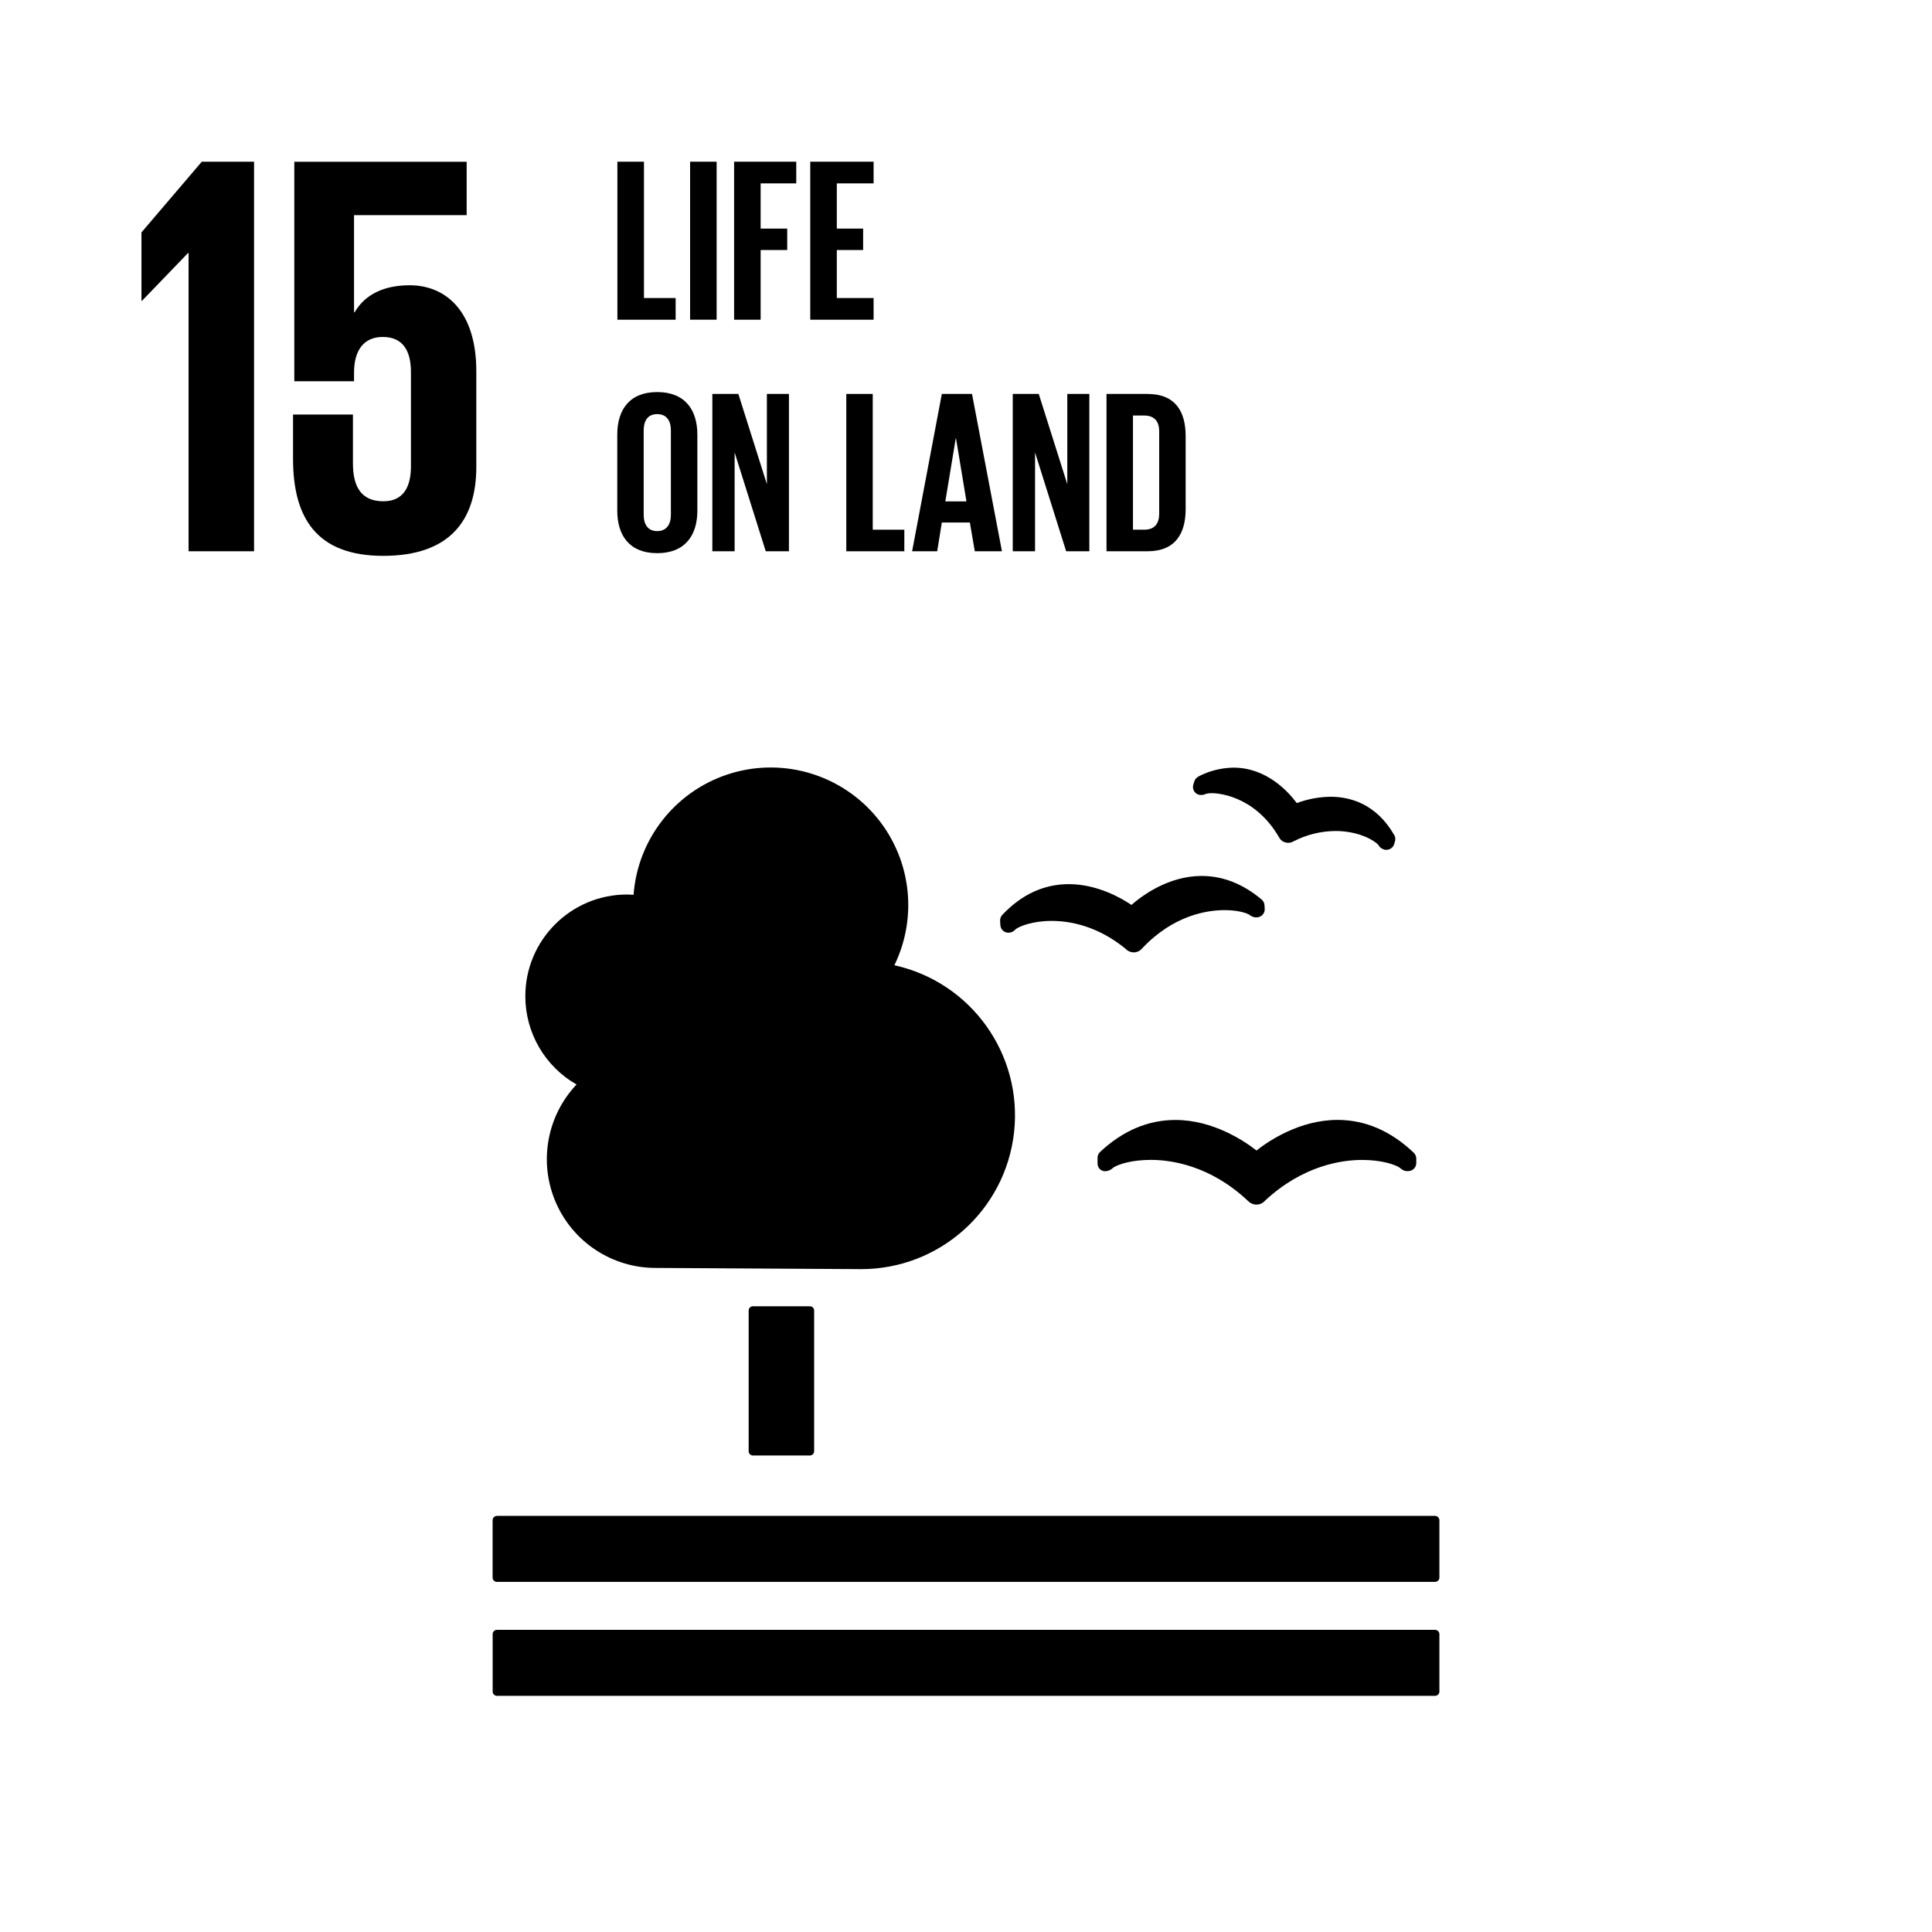
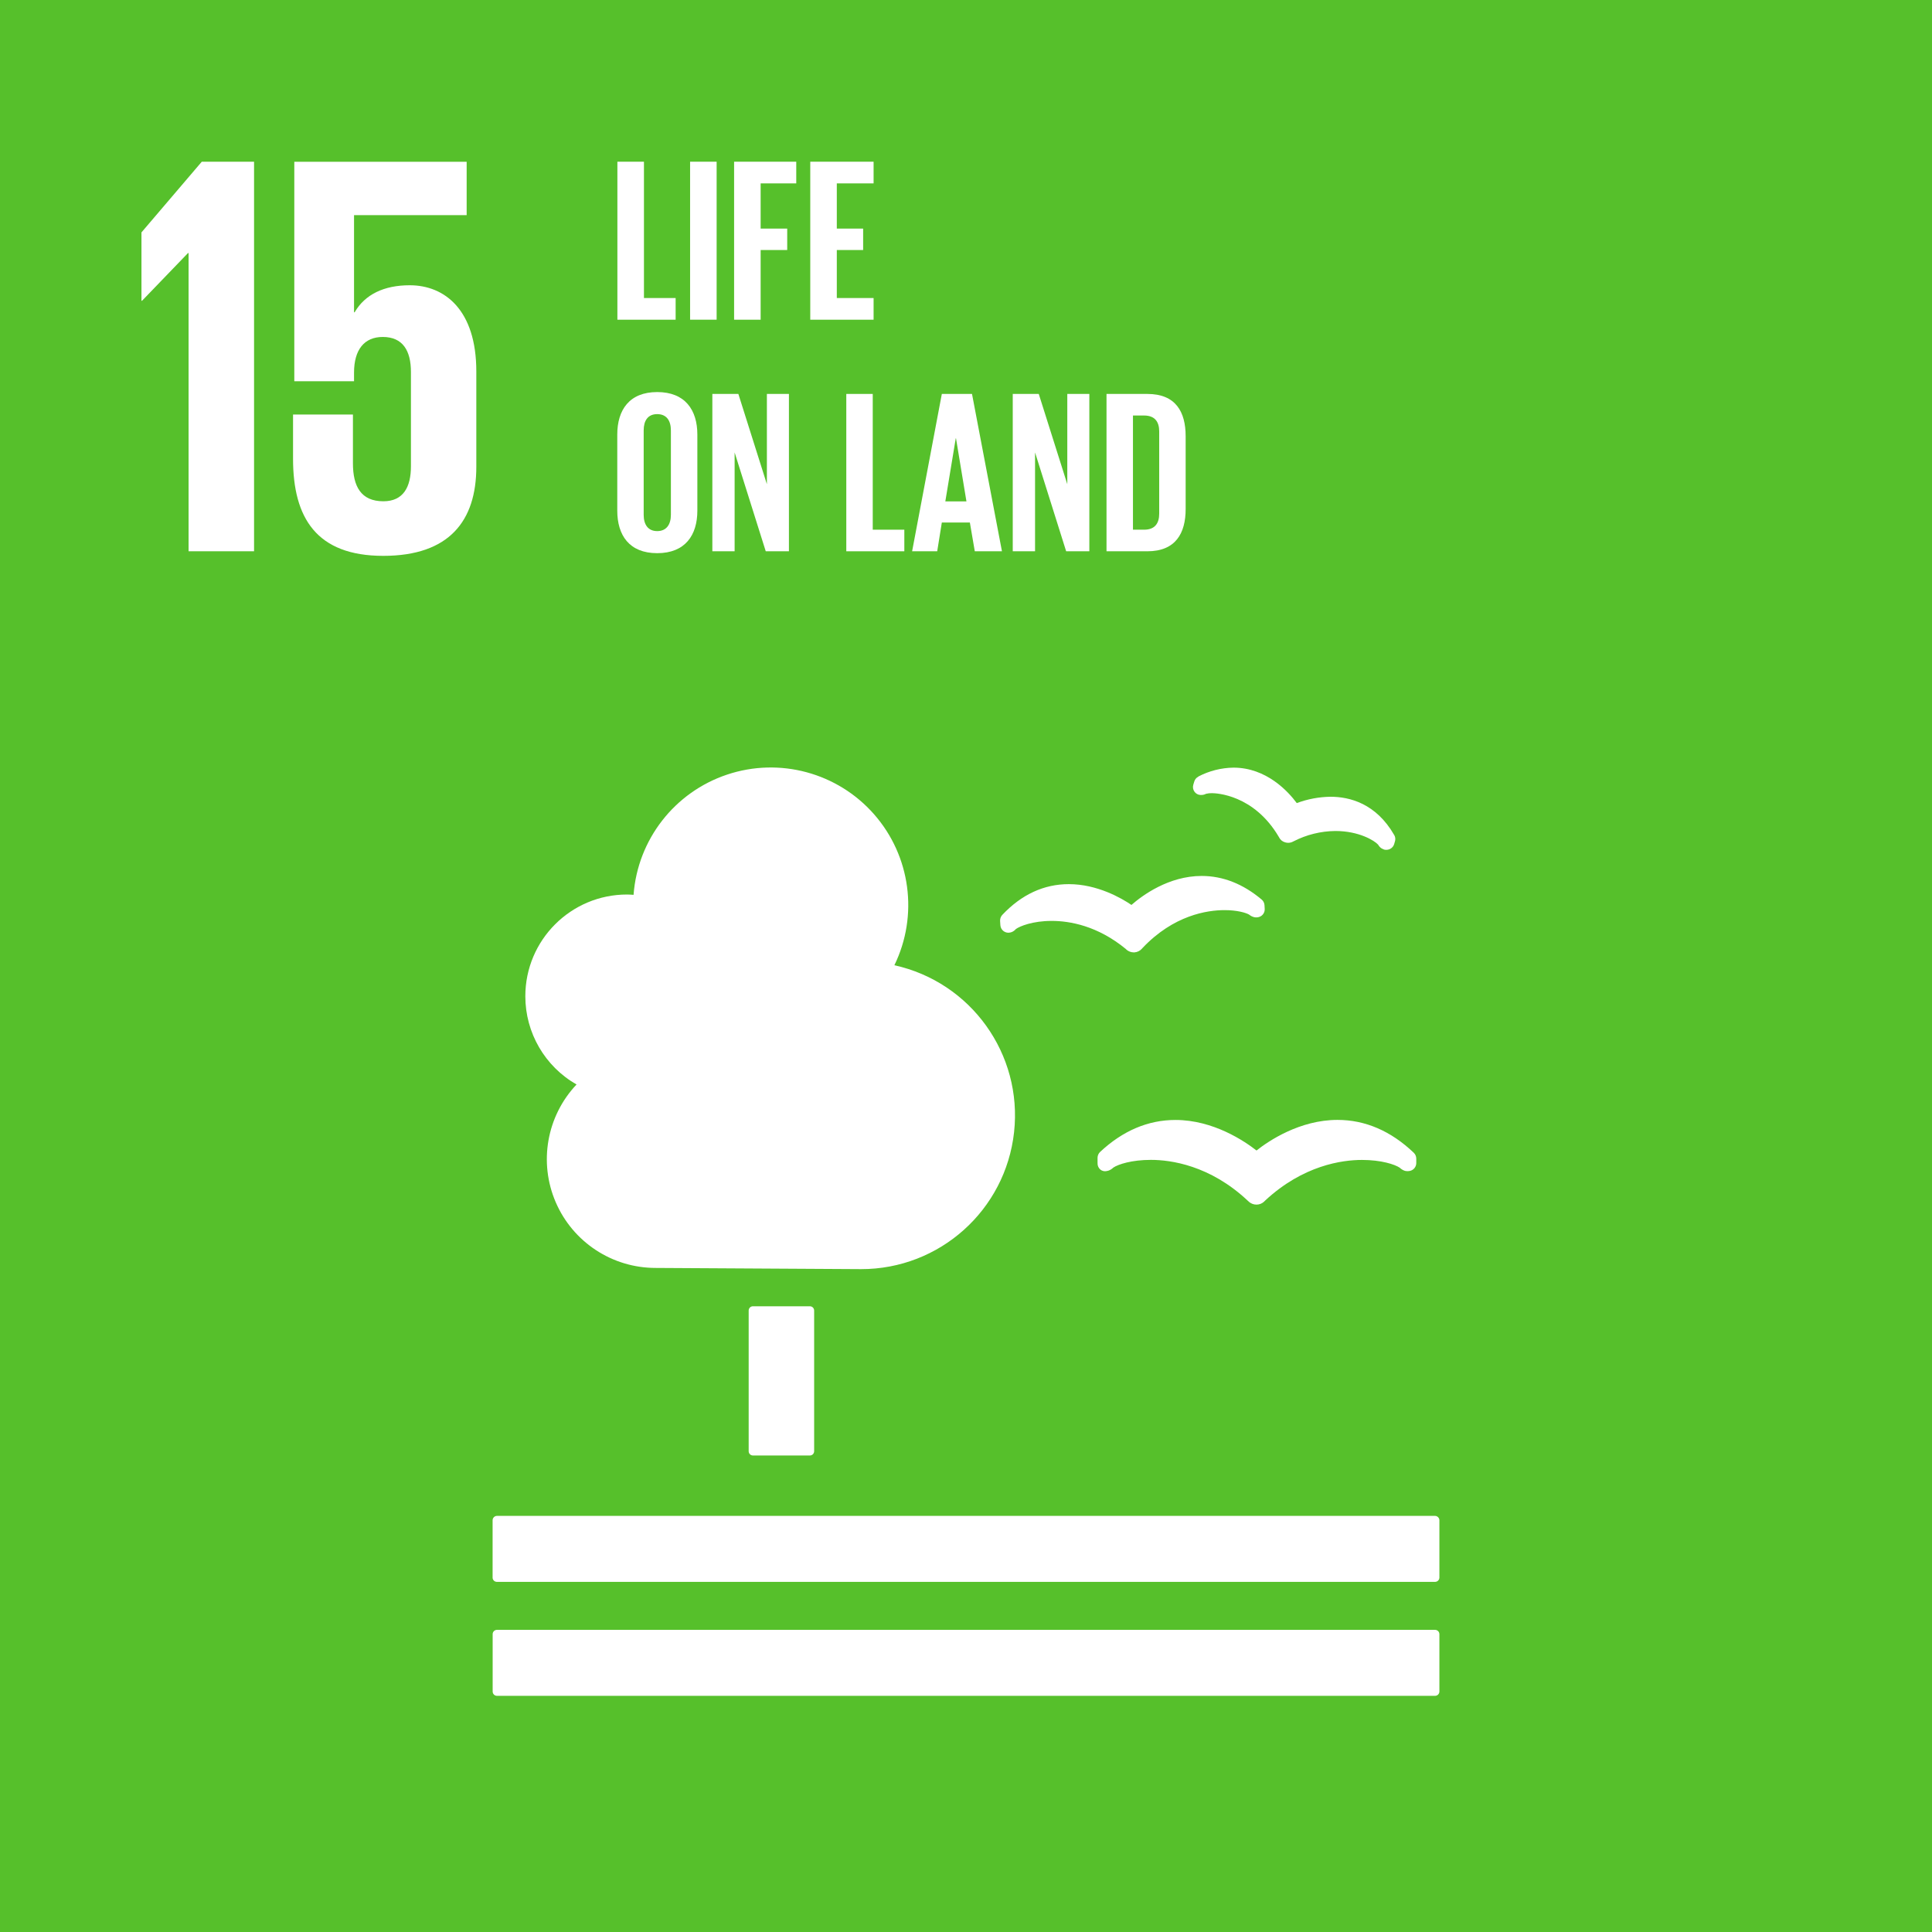
<svg xmlns="http://www.w3.org/2000/svg" id="Layer_1" data-name="Layer 1" viewBox="0 0 1000 1000">
  <defs>
    <style>
      .cls-1 {
-         fill: #fff;
+         fill: #56c02b;
      }

      .cls-2 {
-         fill: ;
+         fill: #fff;
      }
    </style>
  </defs>
  <rect class="cls-1" width="1000" height="1000" />
  <polygon class="cls-2" points="319.56 83.7 319.56 165.48 349.71 165.48 349.71 154.26 333.31 154.26 333.31 83.7 319.56 83.7" />
  <rect class="cls-2" x="357.19" y="83.7" width="13.74" height="81.77" />
  <polygon class="cls-2" points="379.97 165.48 393.71 165.48 393.71 129.41 407.46 129.41 407.46 118.32 393.71 118.32 393.71 94.92 412.14 94.92 412.14 83.7 379.97 83.7 379.97 165.48" />
  <polygon class="cls-2" points="419.39 165.48 452.17 165.48 452.17 154.26 433.13 154.26 433.13 129.41 446.76 129.41 446.76 118.32 433.13 118.32 433.13 94.92 452.17 94.92 452.17 83.7 419.39 83.7 419.39 165.48" />
  <polygon class="cls-2" points="73.22 120.29 73.22 155.67 73.52 155.67 97.3 130.99 97.61 130.99 97.61 285.33 131.5 285.33 131.5 83.7 104.44 83.7 73.22 120.29" />
  <path class="cls-2" d="M212.1,147.65c-13.38,0-23.19,4.75-28.55,14h-.3V111.36h58.29V83.72H152.33v113.6h30.92v-4.48c0-11.88,5.35-18.43,14.86-18.43,10.42,0,14.59,7.14,14.59,18.15v48.77c0,10.69-3.87,18.13-14.28,18.13-11.59,0-15.74-7.73-15.74-19.63V214.56h-31v22.91c0,30.62,12.19,50.24,46.69,50.24,34.2,0,48.17-18.14,48.17-46.09V192.25c0-31.82-16.35-44.6-34.49-44.6" />
  <path class="cls-2" d="M319.5,264.32V224.93c0-12.74,6.25-22,20.67-22s20.78,9.25,20.78,22v39.39c0,12.62-6.24,22-20.78,22s-20.67-9.37-20.67-22m27.75,2.16V222.76c0-4.93-2.16-8.41-7.08-8.41s-7,3.48-7,8.41v43.72c0,4.93,2.16,8.42,7,8.42s7.08-3.49,7.08-8.42" />
  <polygon class="cls-2" points="380.24 234.18 380.24 285.34 368.71 285.34 368.71 203.9 382.17 203.9 396.94 250.62 396.94 203.9 408.35 203.9 408.35 285.34 396.35 285.34 380.24 234.18" />
  <polygon class="cls-2" points="438.04 203.9 451.73 203.9 451.73 274.17 468.08 274.17 468.08 285.34 438.04 285.34 438.04 203.9" />
  <path class="cls-2" d="M472.11,285.34l15.38-81.44h15.62l15.5,81.44H504.55L502,270.45H487.49l-2.39,14.89Zm17.19-25.82h10.93l-5.41-32.67h-.12Z" />
  <polygon class="cls-2" points="535.74 234.18 535.74 285.34 524.2 285.34 524.2 203.9 537.66 203.9 552.43 250.62 552.43 203.9 563.84 203.9 563.84 285.34 551.84 285.34 535.74 234.18" />
  <path class="cls-2" d="M613.69,225.77v37.72c0,12.48-5.16,21.85-19.82,21.85H572.73V203.9h21.14c14.66,0,19.82,9.25,19.82,21.87m-21.5,48.4c5.63,0,7.81-3.36,7.81-8.28V223.24c0-4.81-2.18-8.17-7.81-8.17h-5.77v59.1Z" />
  <g>
    <path class="cls-2" d="M419.19,676.12a2.21,2.21,0,0,1,2.21,2.21v72.82a2.2,2.2,0,0,1-2.21,2.21H389.73a2.21,2.21,0,0,1-2.22-2.21V678.33a2.21,2.21,0,0,1,2.22-2.21Z" />
    <path class="cls-2" d="M742.8,784.62H257.19a2.28,2.28,0,0,0-2.22,2.29v29.68a2.21,2.21,0,0,0,2.22,2.18H742.8a2.24,2.24,0,0,0,2.23-2.18V786.91a2.3,2.3,0,0,0-2.23-2.29" />
    <path class="cls-2" d="M742.8,843.61H257.19A2.22,2.22,0,0,0,255,845.8v29.77a2.23,2.23,0,0,0,2.22,2.19H742.8a2.25,2.25,0,0,0,2.23-2.19V845.8a2.24,2.24,0,0,0-2.23-2.19" />
    <path class="cls-2" d="M650.39,595.52c-6.06-4.75-22.26-15.83-42-15.83-14.12,0-27.25,5.56-39,16.57a4.19,4.19,0,0,0-1.3,3V602a4.19,4.19,0,0,0,1.39,3.32,3.88,3.88,0,0,0,3.42.8,5.28,5.28,0,0,0,.91-.23,6.7,6.7,0,0,0,2.43-1.54c2.54-1.71,9.5-4,19.45-4,10.28,0,30.5,2.76,50,21l.45.4a5.87,5.87,0,0,0,4.22,1.76,5.72,5.72,0,0,0,4.11-1.72l.4-.41c19.64-18.24,39.82-21,50.1-21,10,0,17,2.34,19.5,4a7.21,7.21,0,0,0,2.69,1.64A5.93,5.93,0,0,0,730,606a4.16,4.16,0,0,0,3.06-4v-2.34a4.22,4.22,0,0,0-1.3-3c-11.86-11.3-25.13-17-39.47-17-19.57,0-35.69,10.91-41.93,15.85" />
    <path class="cls-2" d="M620.26,402a4.07,4.07,0,0,0-2.12,2.56l-.49,1.62a4.11,4.11,0,0,0,.64,3.65,4,4,0,0,0,3,1.64,1.59,1.59,0,0,0,.61,0,5.15,5.15,0,0,0,2.34-.6,12.21,12.21,0,0,1,3-.33c2.17,0,21.75.66,34.69,22.66l.17.32a4.94,4.94,0,0,0,3.1,2.48,5.91,5.91,0,0,0,1.55.24,5.25,5.25,0,0,0,2.45-.6l.32-.16a48.39,48.39,0,0,1,21.66-5.36c12.27,0,20.28,5,22.15,7.09A5.6,5.6,0,0,0,714.9,439a11.43,11.43,0,0,0,1.58.76,3.29,3.29,0,0,0,.72.1,2,2,0,0,0,.43,0,4.21,4.21,0,0,0,1.93-.48,4.1,4.1,0,0,0,2.06-2.49l.41-1.43a3.74,3.74,0,0,0,.17-1.18,4,4,0,0,0-.57-2.09c-9.43-16.37-23.11-19.79-32.94-19.79a51.65,51.65,0,0,0-17.48,3.28c-4.44-6-15.69-18.35-32.75-18.35a40.46,40.46,0,0,0-18.2,4.6" />
    <path class="cls-2" d="M517.65,476.69l.14,2.19a4.15,4.15,0,0,0,5.21,3.76,5.33,5.33,0,0,0,.71-.22,5.41,5.41,0,0,0,2.1-1.55c2.06-1.49,8.71-4.21,18.52-4.21,9.43,0,23.77,2.52,38.39,14.53l.34.35a5.78,5.78,0,0,0,3.75,1.41h.36a5.69,5.69,0,0,0,3.81-1.83l.32-.37c16.19-17.13,33.62-19.67,42.57-19.67,6.38,0,10.9,1.31,12.66,2.31a6.46,6.46,0,0,0,2.53,1.31,4.86,4.86,0,0,0,2.8-.13,4.14,4.14,0,0,0,2.75-4.17l-.11-1.9a4.11,4.11,0,0,0-1.46-2.89c-9.66-8.13-20.09-12.22-31.06-12.22-17.08,0-30.71,10.08-36.35,15-5.16-3.52-17.7-10.76-32.4-10.76-12.92,0-24.5,5.37-34.45,15.92a4.3,4.3,0,0,0-1.13,3.11" />
    <path class="cls-2" d="M271.91,515.67A52.65,52.65,0,0,1,324.56,463c1.14,0,2.25.1,3.37.17a71.19,71.19,0,1,1,135,36.44A79.58,79.58,0,0,1,445.65,656.9c-3.21,0-106.23-.62-106.23-.62h0a56.29,56.29,0,0,1-41-94.95A52.59,52.59,0,0,1,271.91,515.67Z" />
  </g>
</svg>
